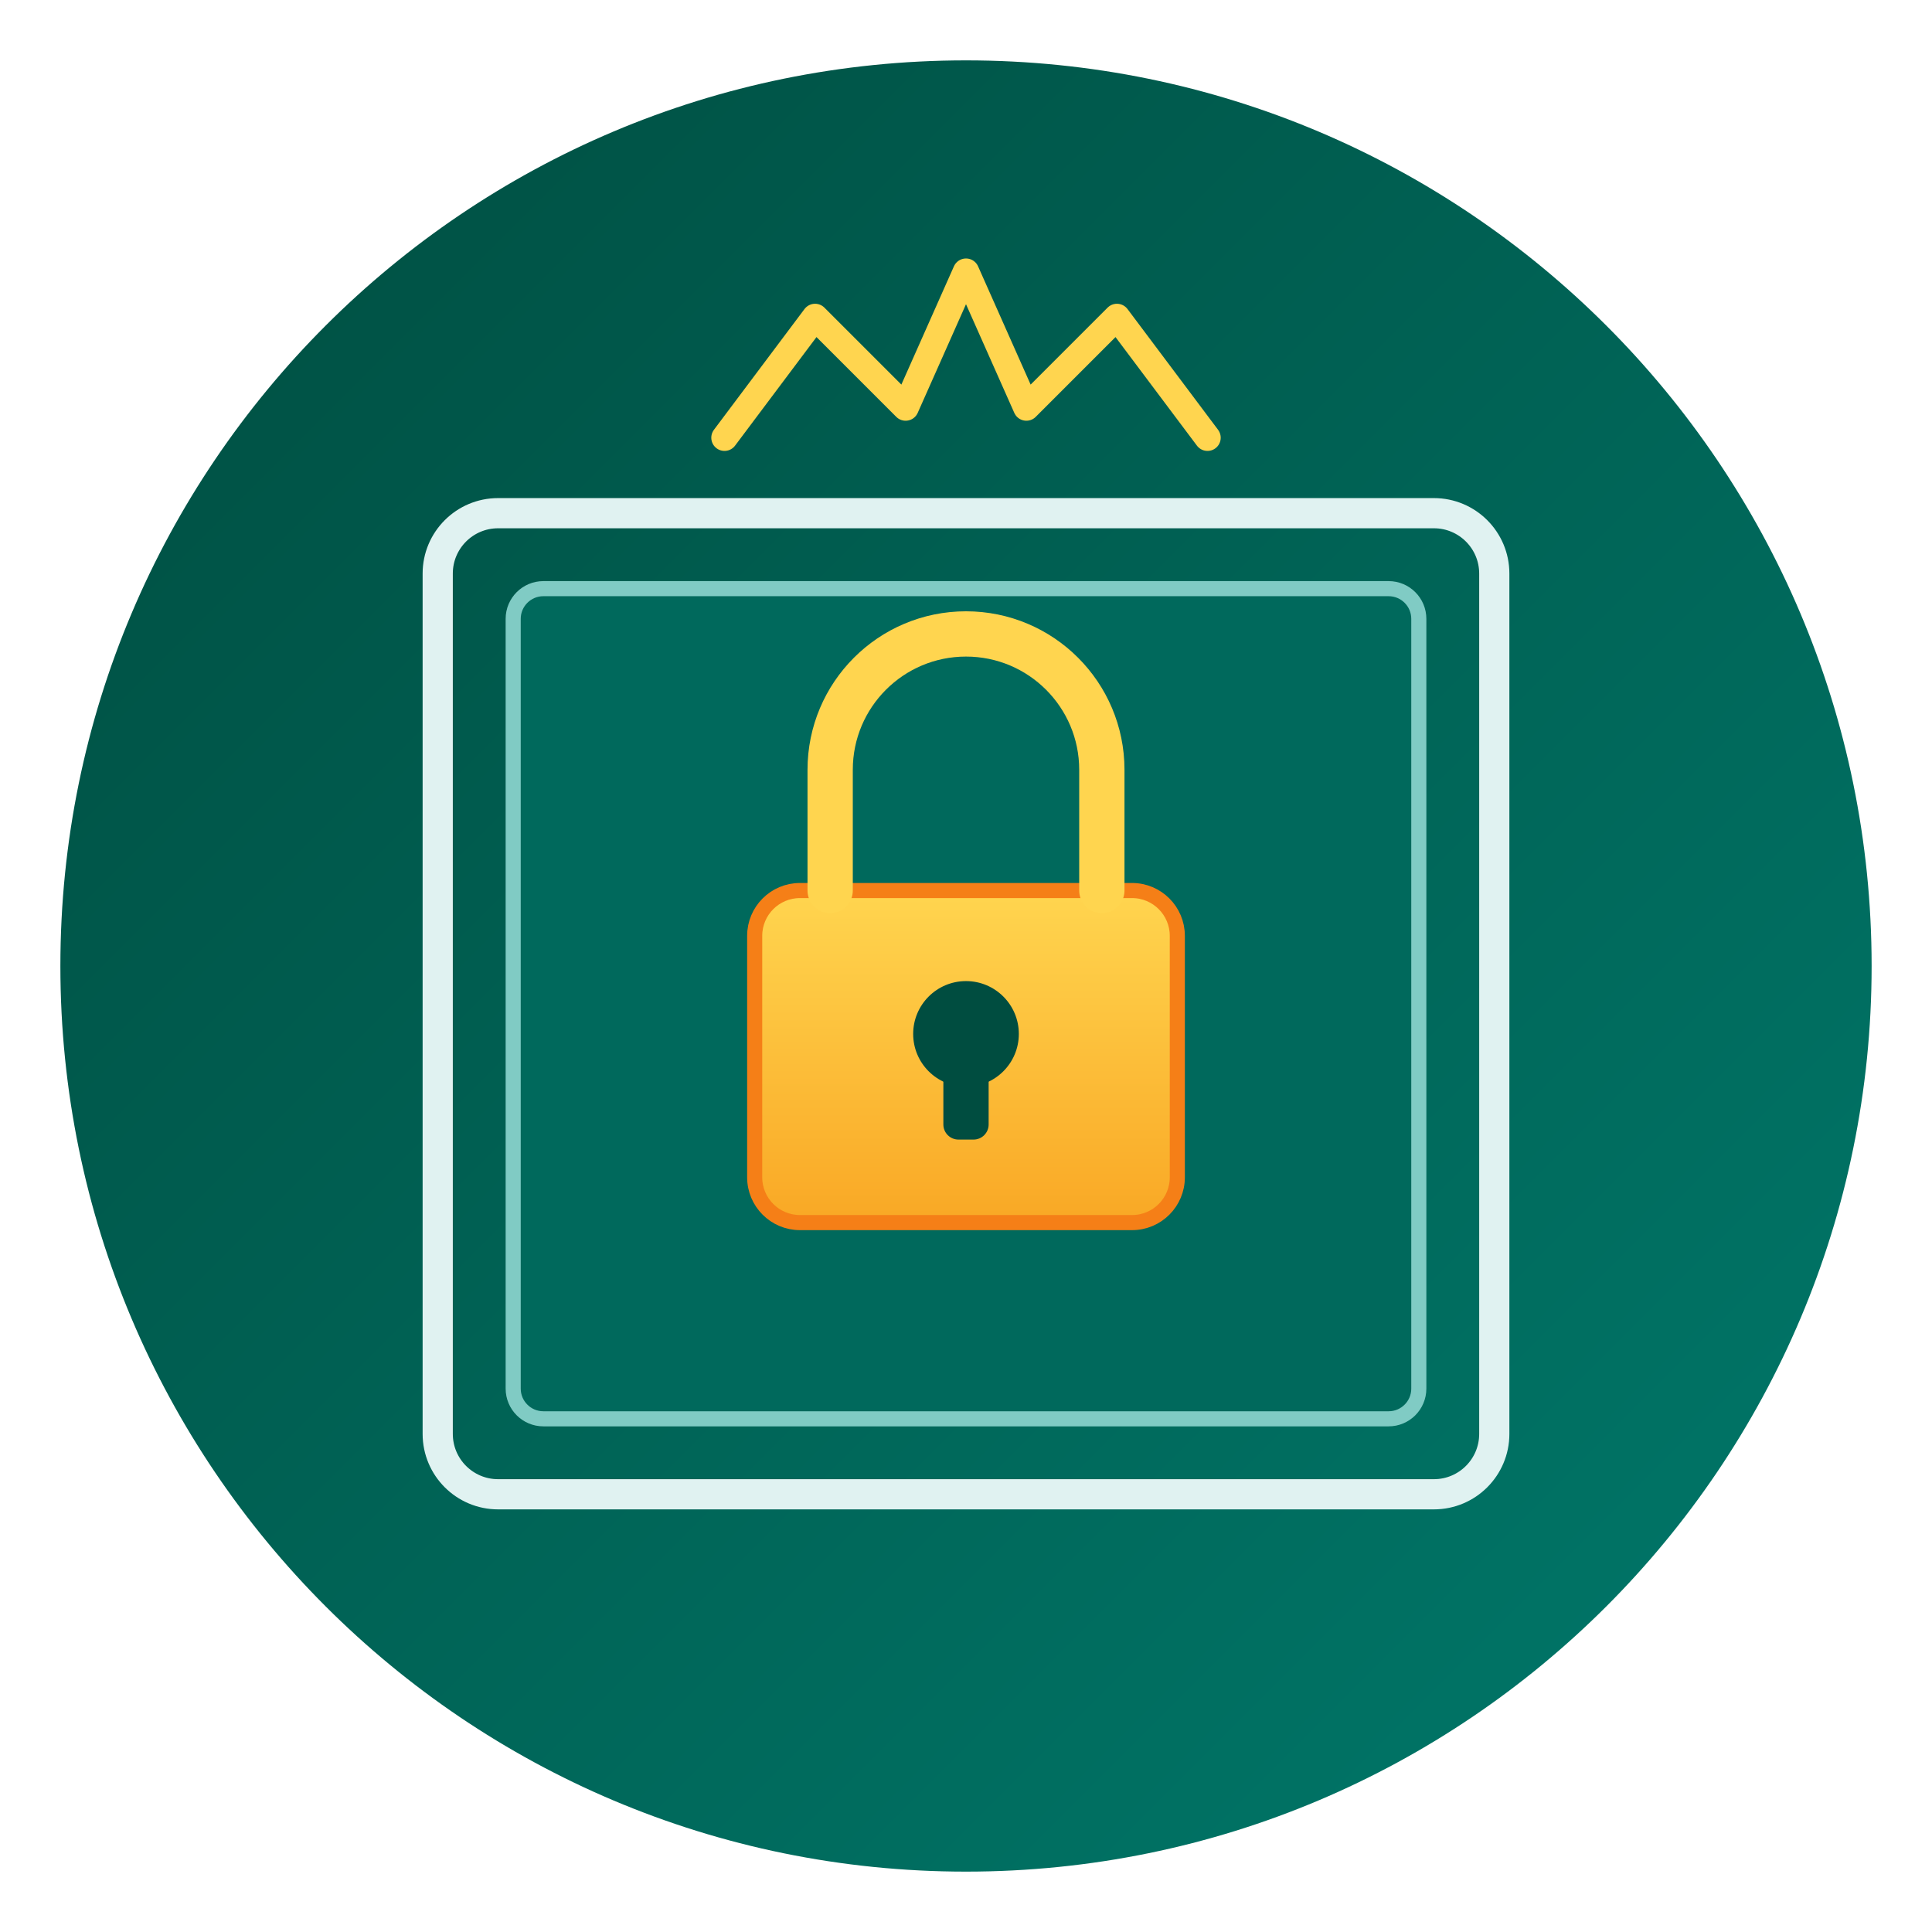
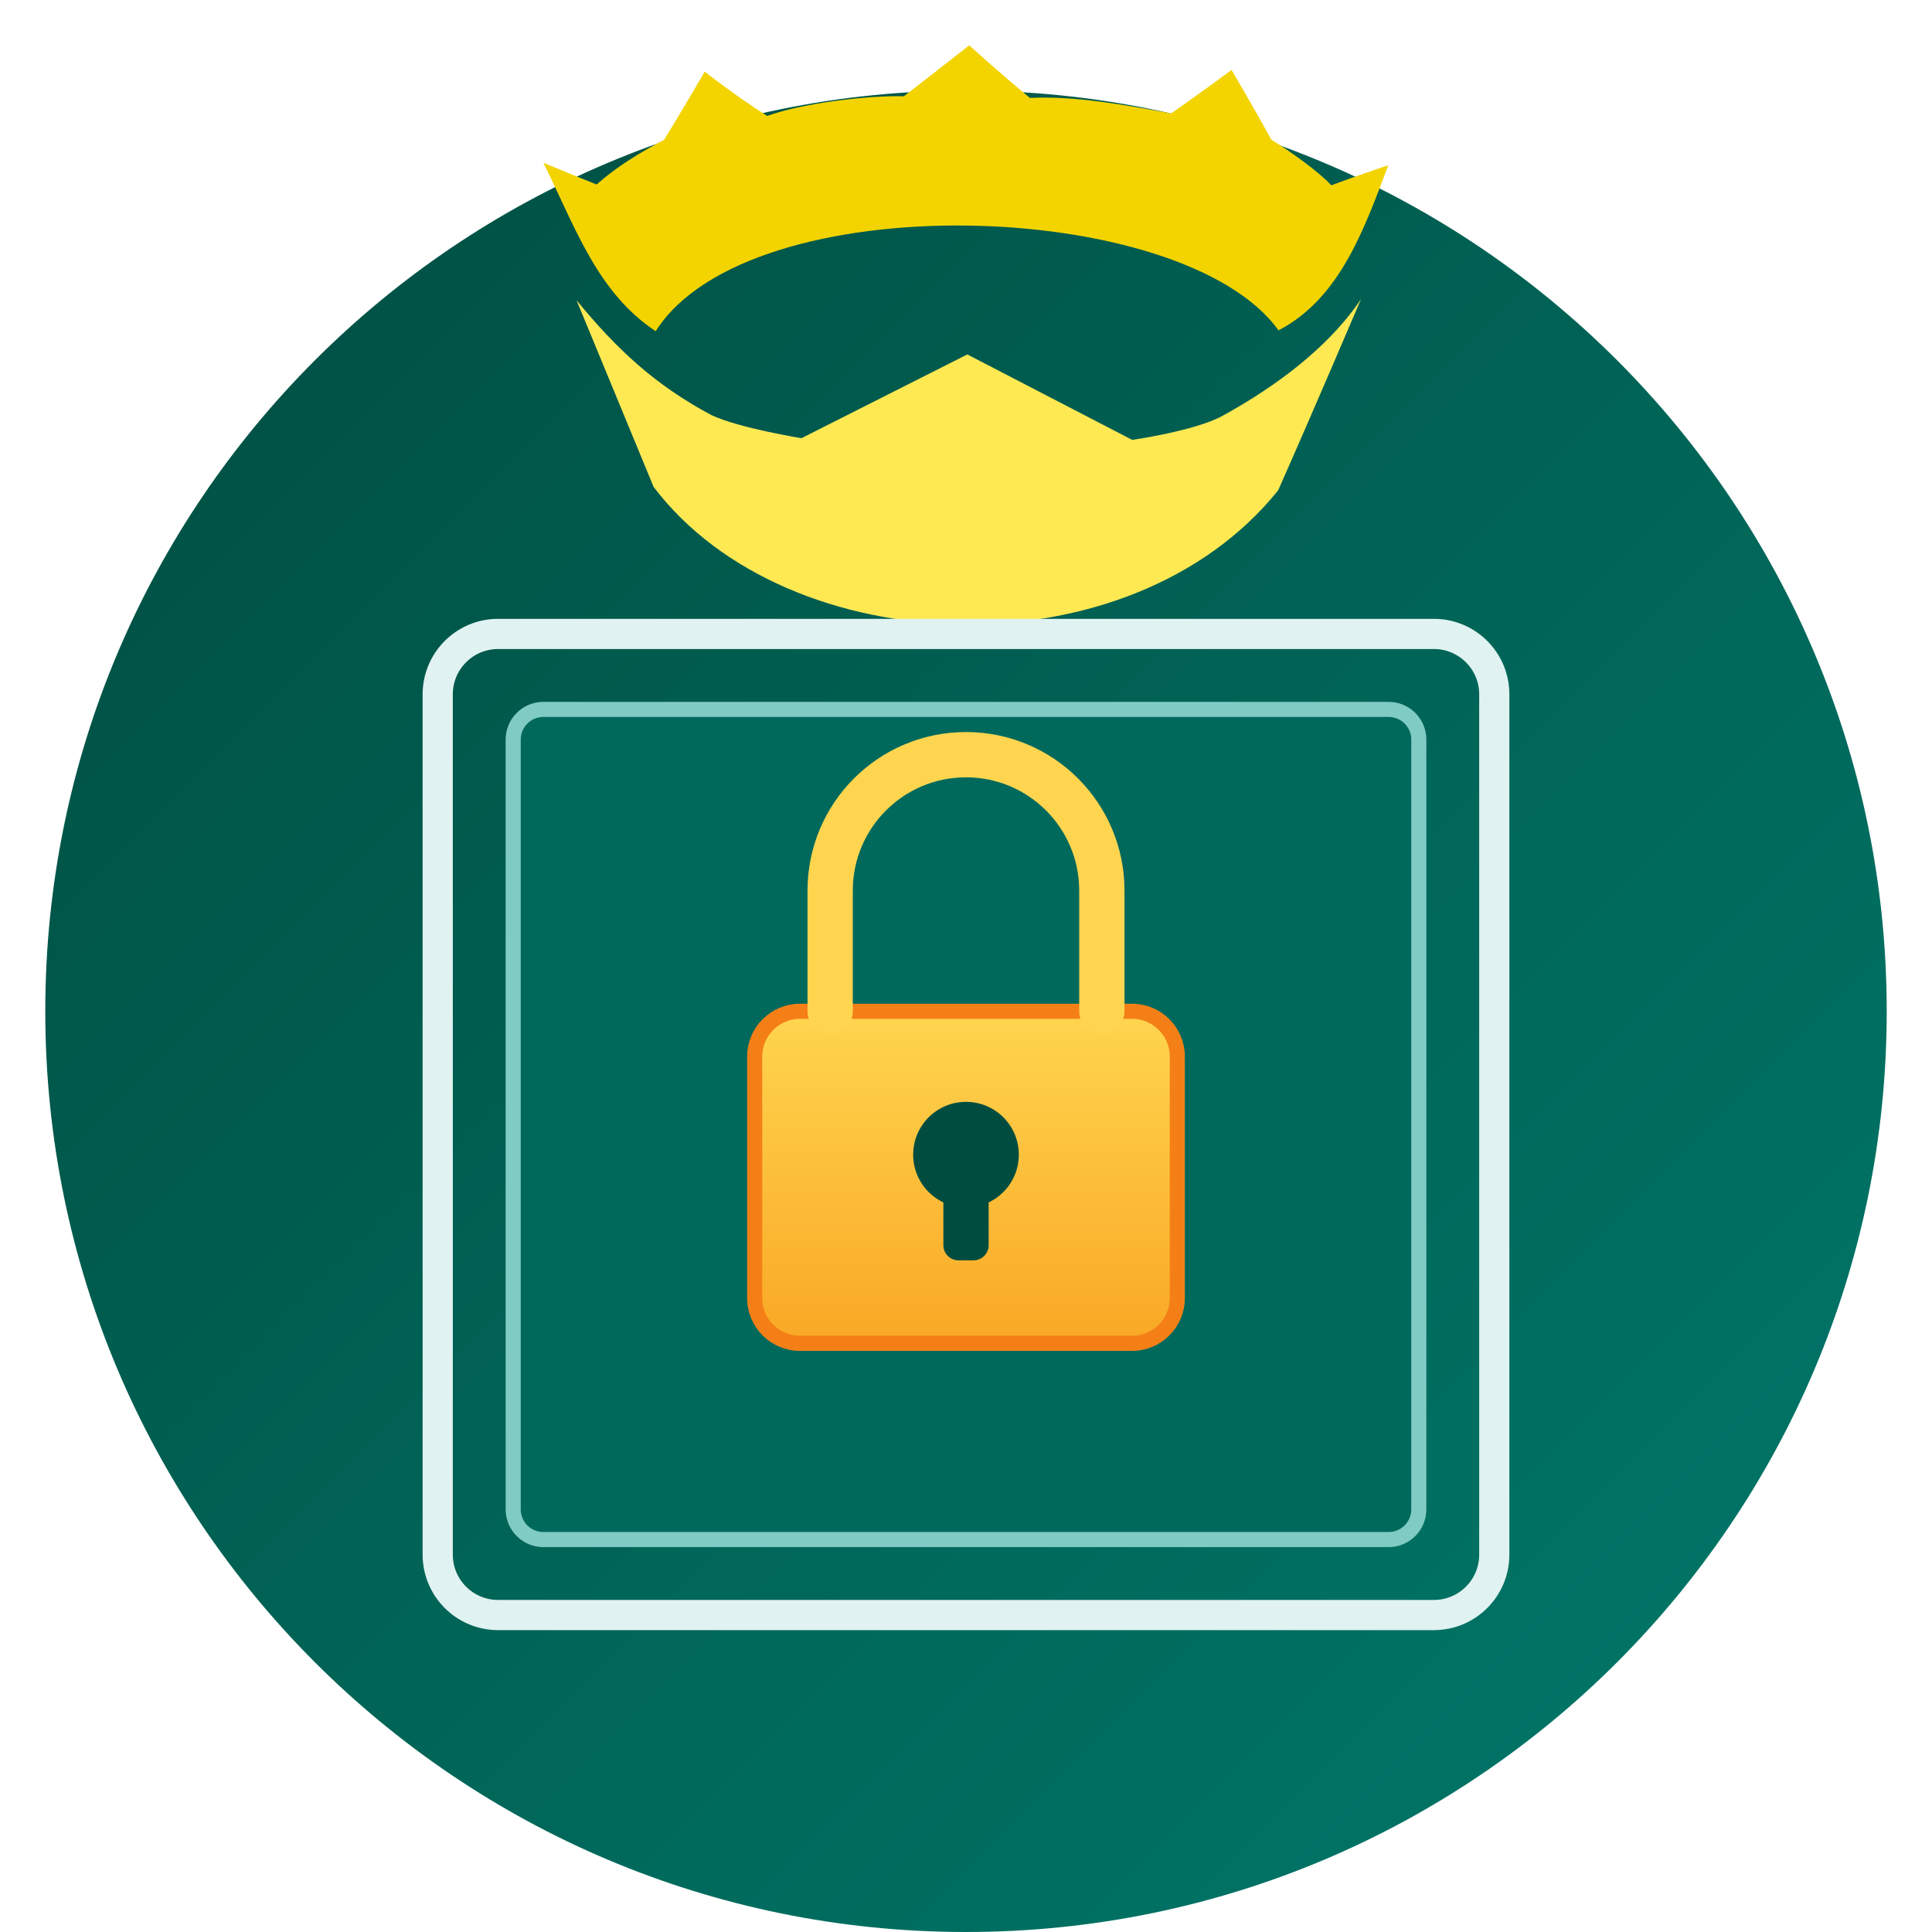
<svg xmlns="http://www.w3.org/2000/svg" viewBox="0 0 256 256" width="256" height="256">
  <defs>
    <linearGradient id="vaultGrad" x1="0%" y1="0%" x2="100%" y2="100%">
      <stop offset="0%" style="stop-color:#004D40;stop-opacity:1" />
      <stop offset="100%" style="stop-color:#00796B;stop-opacity:1" />
    </linearGradient>
    <linearGradient id="lockGrad" x1="0%" y1="0%" x2="0%" y2="100%">
      <stop offset="0%" style="stop-color:#FFD54F;stop-opacity:1" />
      <stop offset="100%" style="stop-color:#F9A825;stop-opacity:1" />
    </linearGradient>
  </defs>
-   <circle cx="128" cy="128" r="120" fill="url(#vaultGrad)" />
-   <rect x="58" y="68" width="140" height="130" rx="8" ry="8" fill="none" stroke="#E0F2F1" stroke-width="4" />
-   <rect x="68" y="78" width="120" height="110" rx="4" ry="4" fill="#00695C" stroke="#80CBC4" stroke-width="2" />
-   <rect x="100" y="118" width="56" height="44" rx="6" ry="6" fill="url(#lockGrad)" stroke="#F57F17" stroke-width="2" />
-   <path d="M110,118 V102 a18,18 0 0,1 36,0 V118" fill="none" stroke="#FFD54F" stroke-width="6" stroke-linecap="round" />
-   <circle cx="128" cy="137" r="7" fill="#004D40" />
-   <rect x="125" y="137" width="6" height="14" rx="2" ry="2" fill="#004D40" />
-   <path d="M96,58 L108,42 L120,54 L128,36 L136,54 L148,42 L160,58" fill="none" stroke="#FFD54F" stroke-width="3.5" stroke-linecap="round" stroke-linejoin="round" />
+   <circle cx="128" cy="134" r="122" fill="url(#vaultGrad)" />
+   <g transform="translate(72, 6) scale(1.258)">
+     <g transform="translate(-664.8382,-596.6126)">
+       <path style="fill:#f3d400;fill-opacity:1;stroke:none" d="m 709.691,596.613 c 0,0 -3.41,2.695 -6.887,5.372 -3.576,-0.114 -10.591,0.687 -14.392,2.069 -3.501,-2.218 -6.578,-4.667 -6.578,-4.667 0,0 -2.629,4.523 -4.282,7.177 -2.452,1.304 -4.914,2.771 -7.108,4.711 -2.552,-1.013 -5.51,-2.249 -5.607,-2.29 3.379,6.816 5.651,13.642 11.831,17.744 9.839,-15.539 55.56,-14.107 65.602,-0.088 6.49,-3.385 9.014,-10.668 11.566,-17.392 -0.28,0.092 -3.753,1.255 -6.004,2.113 -1.344,-1.463 -4.512,-3.713 -6.313,-4.799 -1.708,-3.128 -4.194,-7.353 -4.194,-7.353 0,0 -2.944,2.19 -6.357,4.579 -4.611,-0.851 -10.187,-1.885 -14.877,-1.629 -3.193,-2.624 -6.401,-5.548 -6.401,-5.548 z" />
+       <path style="fill:#ffe953;fill-opacity:1;stroke:none" d="m 668.332,623.471 c 0,0 4.79,11.598 8.117,19.657 14.096,18.597 50.092,19.89 65.785,0.36 3.713,-8.369 8.723,-20.13 8.723,-20.13 -4.026,5.964 -10.578,10.081 -14.613,12.299 -2.867,1.571 -9.483,2.52 -9.483,2.52 l -17.37,-9.001 -17.469,8.821 c 0,0 -6.528,-1.049 -9.483,-2.43 -5.965,-3.184 -9.976,-6.946 -14.206,-12.096 z" />
+     </g>
+   </g>
+   <rect x="58" y="84" width="140" height="130" rx="8" ry="8" fill="none" stroke="#E0F2F1" stroke-width="4" />
+   <rect x="68" y="94" width="120" height="110" rx="4" ry="4" fill="#00695C" stroke="#80CBC4" stroke-width="2" />
+   <rect x="100" y="134" width="56" height="44" rx="6" ry="6" fill="url(#lockGrad)" stroke="#F57F17" stroke-width="2" />
+   <path d="M110,134 V118 a18,18 0 0,1 36,0 V134" fill="none" stroke="#FFD54F" stroke-width="6" stroke-linecap="round" />
+   <circle cx="128" cy="153" r="7" fill="#004D40" />
+   <rect x="125" y="153" width="6" height="14" rx="2" ry="2" fill="#004D40" />
</svg>
